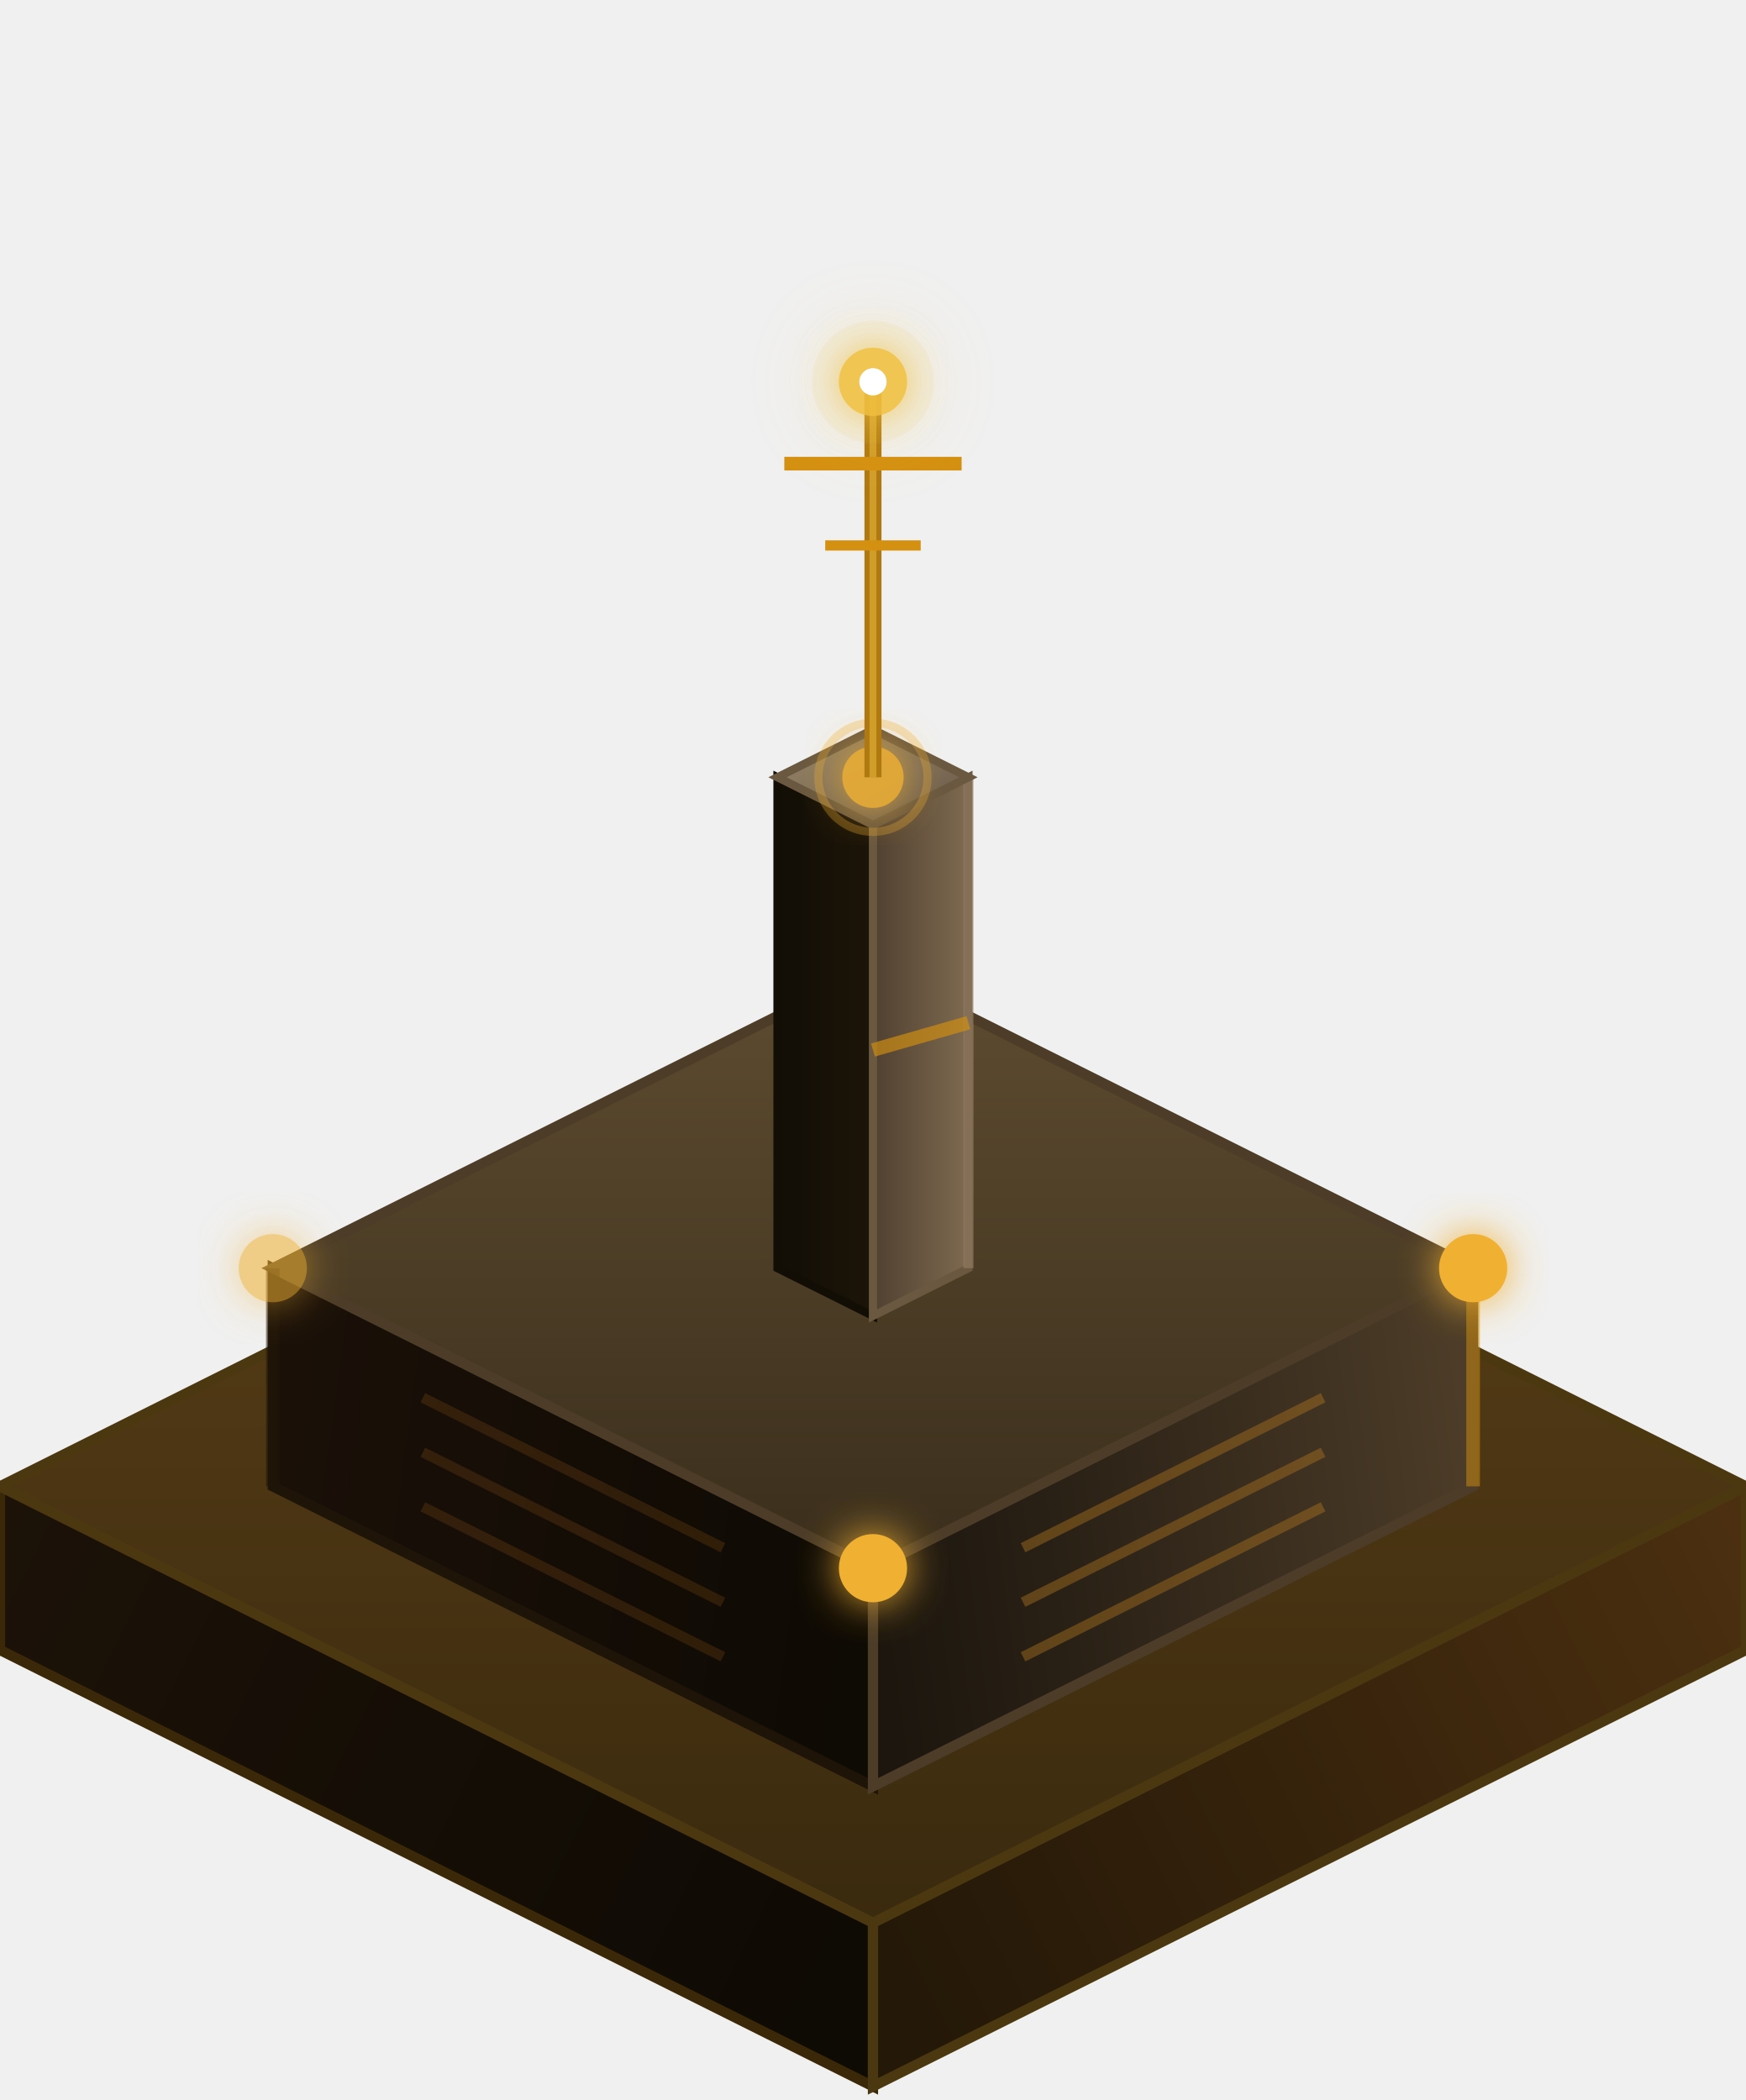
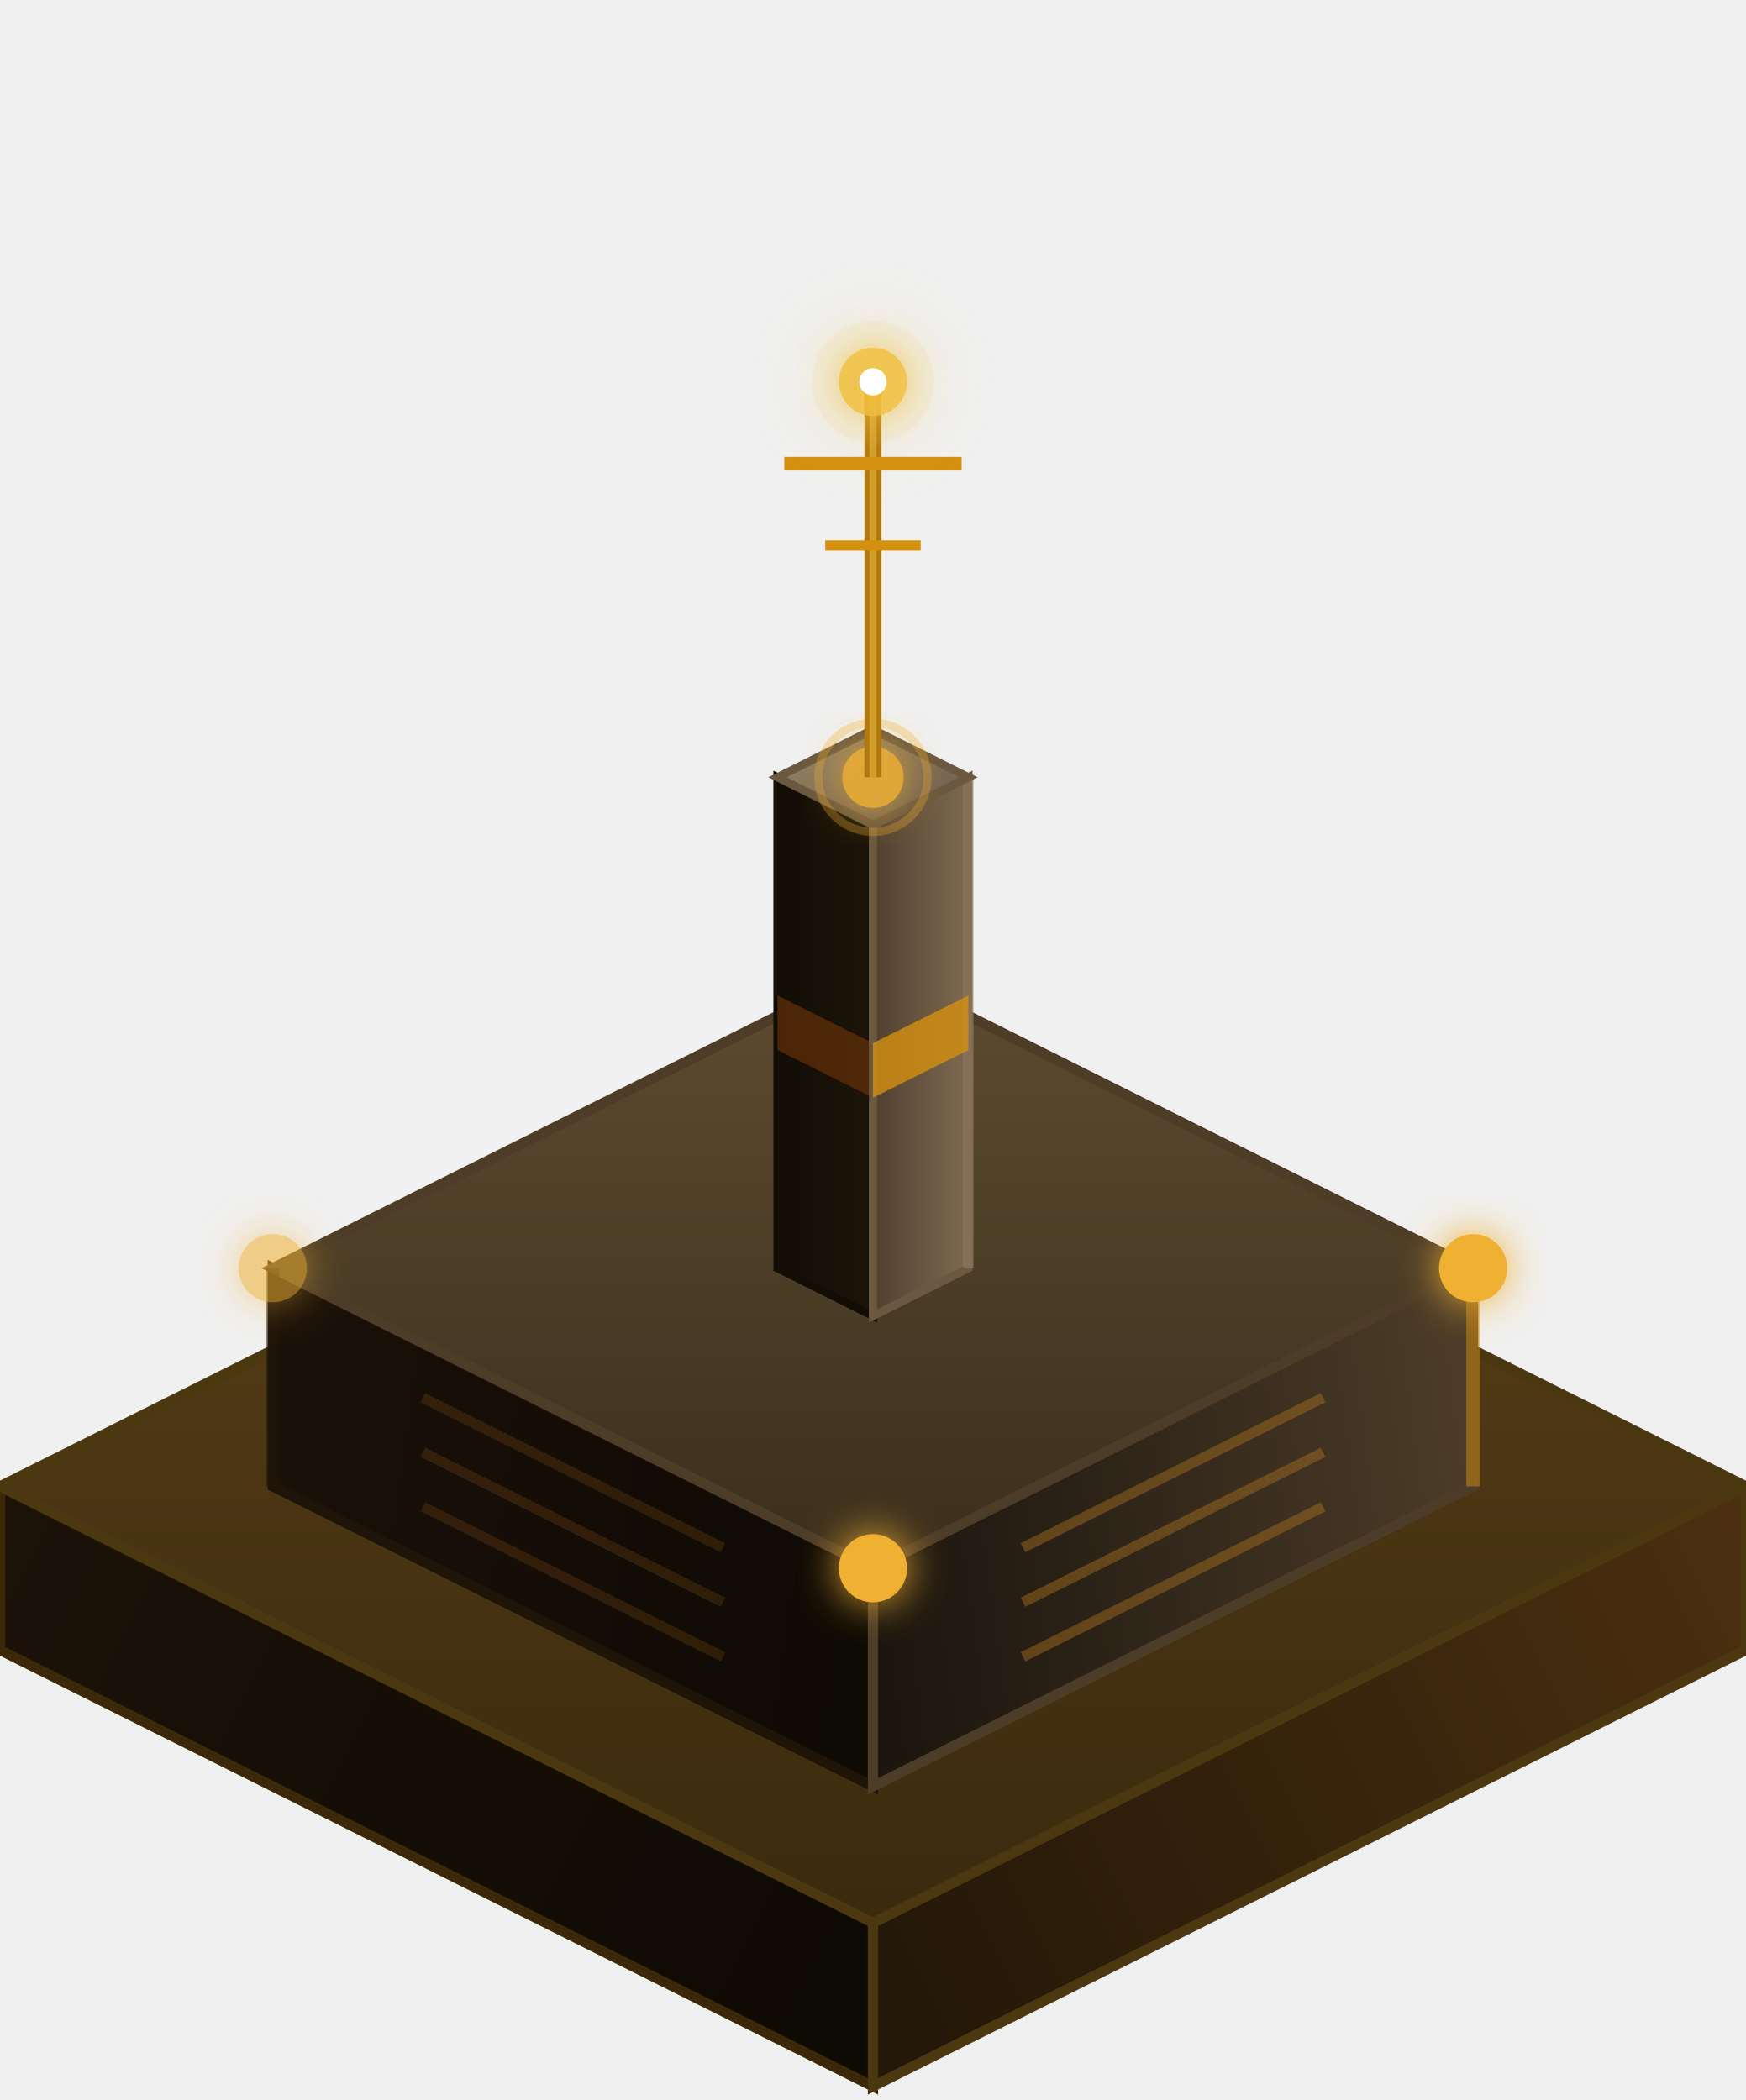
<svg xmlns="http://www.w3.org/2000/svg" viewBox="-128 -178 256 308" width="256" height="308">
  <defs>
    <linearGradient id="fR" gradientUnits="userSpaceOnUse" x1="128" y1="40" x2="0" y2="104">
      <stop offset="0%" stop-color="#4c3010" />
      <stop offset="100%" stop-color="#241808" />
    </linearGradient>
    <linearGradient id="fL" gradientUnits="userSpaceOnUse" x1="-128" y1="40" x2="0" y2="104">
      <stop offset="0%" stop-color="#1c1208" />
      <stop offset="100%" stop-color="#0e0a04" />
    </linearGradient>
    <linearGradient id="fT" gradientUnits="userSpaceOnUse" x1="0" y1="-24" x2="0" y2="104">
      <stop offset="0%" stop-color="#5c4018" />
      <stop offset="100%" stop-color="#3a2a0e" />
    </linearGradient>
    <linearGradient id="bR" gradientUnits="userSpaceOnUse" x1="88" y1="4" x2="0" y2="16">
      <stop offset="0%" stop-color="#4c3c28" />
      <stop offset="60%" stop-color="#2e2418" />
      <stop offset="100%" stop-color="#1c160e" />
    </linearGradient>
    <linearGradient id="bL" gradientUnits="userSpaceOnUse" x1="-88" y1="4" x2="0" y2="16">
      <stop offset="0%" stop-color="#1a1008" />
      <stop offset="100%" stop-color="#0e0a04" />
    </linearGradient>
    <linearGradient id="bT" gradientUnits="userSpaceOnUse" x1="0" y1="-72" x2="0" y2="16">
      <stop offset="0%" stop-color="#5e4c30" />
      <stop offset="100%" stop-color="#3a2e1c" />
    </linearGradient>
    <linearGradient id="cyR" x1="0" y1="0.5" x2="1" y2="0.5">
      <stop offset="0%" stop-color="#504030" />
      <stop offset="100%" stop-color="#7e6a50" />
    </linearGradient>
    <linearGradient id="cyL" x1="0" y1="0.5" x2="1" y2="0.5">
      <stop offset="0%" stop-color="#120e06" />
      <stop offset="100%" stop-color="#1c1408" />
    </linearGradient>
    <linearGradient id="cyTop" x1="0" y1="0" x2="1" y2="1">
      <stop offset="0%" stop-color="#9a8868" />
      <stop offset="100%" stop-color="#685848" />
    </linearGradient>
    <filter id="glow" x="-60%" y="-60%" width="220%" height="220%">
      <feGaussianBlur stdDeviation="3" result="blur" />
      <feMerge>
        <feMergeNode in="blur" />
        <feMergeNode in="SourceGraphic" />
      </feMerge>
    </filter>
    <filter id="softglow" x="-80%" y="-80%" width="260%" height="260%">
      <feGaussianBlur stdDeviation="5" result="blur" />
      <feMerge>
        <feMergeNode in="blur" />
        <feMergeNode in="SourceGraphic" />
      </feMerge>
    </filter>
  </defs>
  <polygon points="-128,64 0,128 0,104 -128,40" fill="url(#fL)" stroke="#3a2808" stroke-width="1.5" />
  <polygon points="128,64 0,128 0,104 128,40" fill="url(#fR)" stroke="#4c3810" stroke-width="1.5" />
  <polygon points="0,-24 128,40 0,104 -128,40" fill="url(#fT)" stroke="#4c3810" stroke-width="1.5" />
  <g transform="translate(0, 36)">
    <polygon points="-88,4 0,48 0,16 -88,-28" fill="url(#bL)" stroke="#1e1408" stroke-width="1.5" />
    <polygon points="88,4 0,48 0,16 88,-28" fill="url(#bR)" stroke="#4c3c28" stroke-width="1.5" />
    <polygon points="0,-72 88,-28 0,16 -88,-28" fill="url(#bT)" stroke="#4c3c28" stroke-width="1.5" />
    <line x1="88" y1="4" x2="88" y2="-28" stroke="#d49010" stroke-width="2" opacity="0.5" />
    <line x1="66" y1="7" x2="22" y2="29" stroke="#a87020" stroke-width="1.5" opacity="0.45" />
    <line x1="66" y1="-1" x2="22" y2="21" stroke="#a87020" stroke-width="1.5" opacity="0.45" />
    <line x1="66" y1="-9" x2="22" y2="13" stroke="#a87020" stroke-width="1.5" opacity="0.45" />
    <line x1="-88" y1="4" x2="-88" y2="-28" stroke="#201408" stroke-width="2" opacity="0.5" />
    <line x1="-66" y1="7" x2="-22" y2="29" stroke="#6a4010" stroke-width="1.5" opacity="0.35" />
    <line x1="-66" y1="-1" x2="-22" y2="21" stroke="#6a4010" stroke-width="1.5" opacity="0.35" />
    <line x1="-66" y1="-9" x2="-22" y2="13" stroke="#6a4010" stroke-width="1.5" opacity="0.35" />
    <circle cx="88" cy="-28" r="5" fill="#f0b030" filter="url(#glow)" />
    <circle cx="-88" cy="-28" r="5" fill="#f0b030" filter="url(#glow)" opacity="0.55" />
    <circle cx="0" cy="16" r="5" fill="#f0b030" filter="url(#glow)" />
    <polygon points="-14,-28 0,-21 0,-93 -14,-100" fill="url(#cyL)" stroke="#120e06" stroke-width="1.2" />
+     <polygon points="-14,-60 0,-53 0,-61 -14,-68" fill="#7a3808" opacity="0.55" />
    <polygon points="14,-28 0,-21 0,-93 14,-100" fill="url(#cyR)" stroke="#6a5840" stroke-width="1.2" />
    <line x1="14" y1="-28" x2="14" y2="-100" stroke="#9a8268" stroke-width="1.5" opacity="0.55" />
-     <line x1="14" y1="-64" x2="0" y2="-60" stroke="#d49010" stroke-width="2" opacity="0.65" />
+     <polygon points="14,-60 0,-53 0,-61 14,-68" fill="#d49010" opacity="0.8" />
    <polygon points="0,-107 14,-100 0,-93 -14,-100" fill="url(#cyTop)" stroke="#6a5840" stroke-width="1.2" />
    <circle cx="0" cy="-100" r="4.5" fill="#f0b030" opacity="0.85" filter="url(#glow)" />
    <circle cx="0" cy="-100" r="8" fill="none" stroke="#f0b030" stroke-width="1.2" opacity="0.3" />
    <line x1="0" y1="-100" x2="0" y2="-158" stroke="#b07810" stroke-width="2.5" />
    <line x1="0" y1="-100" x2="0" y2="-158" stroke="#f0c040" stroke-width="1" opacity="0.52" />
    <line x1="-13" y1="-146" x2="13" y2="-146" stroke="#d49010" stroke-width="2" />
    <line x1="-7" y1="-134" x2="7" y2="-134" stroke="#d49010" stroke-width="1.5" />
    <circle cx="0" cy="-158" r="9" fill="#f0c040" opacity="0.12" filter="url(#softglow)" />
    <circle cx="0" cy="-158" r="5" fill="#f0c040" opacity="0.88" filter="url(#glow)" />
    <circle cx="0" cy="-158" r="2" fill="#ffffff" />
  </g>
</svg>
